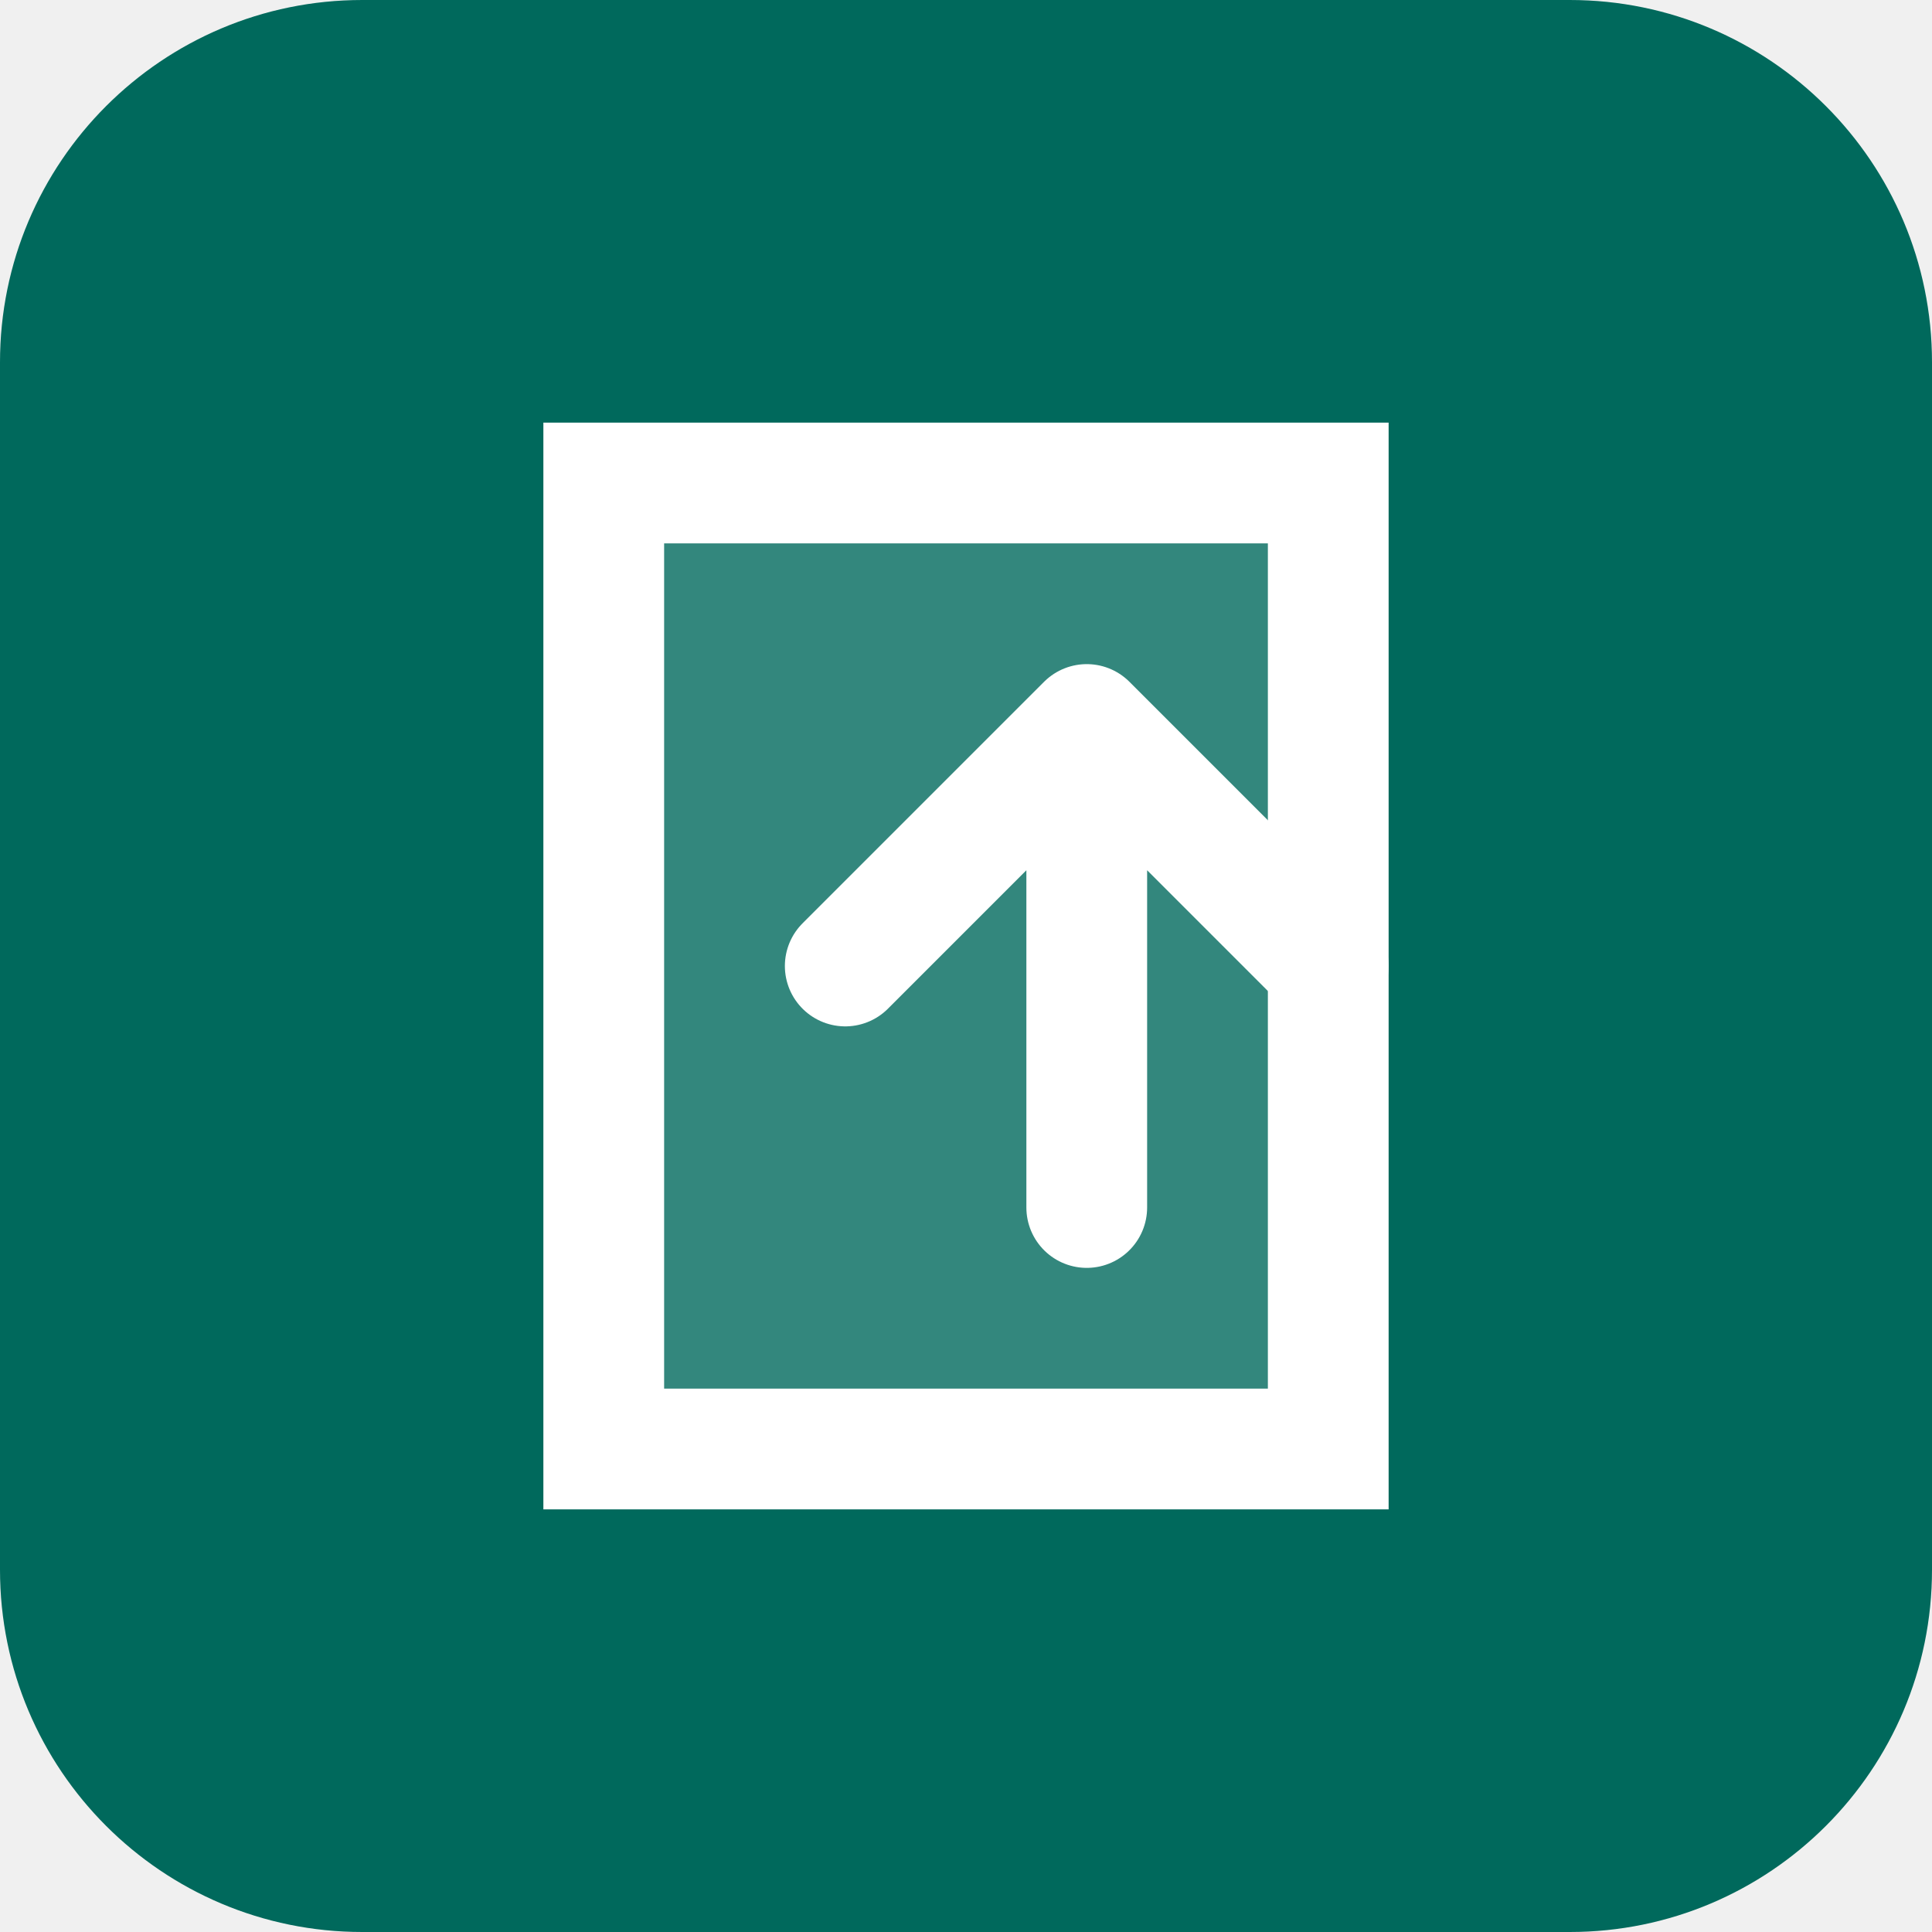
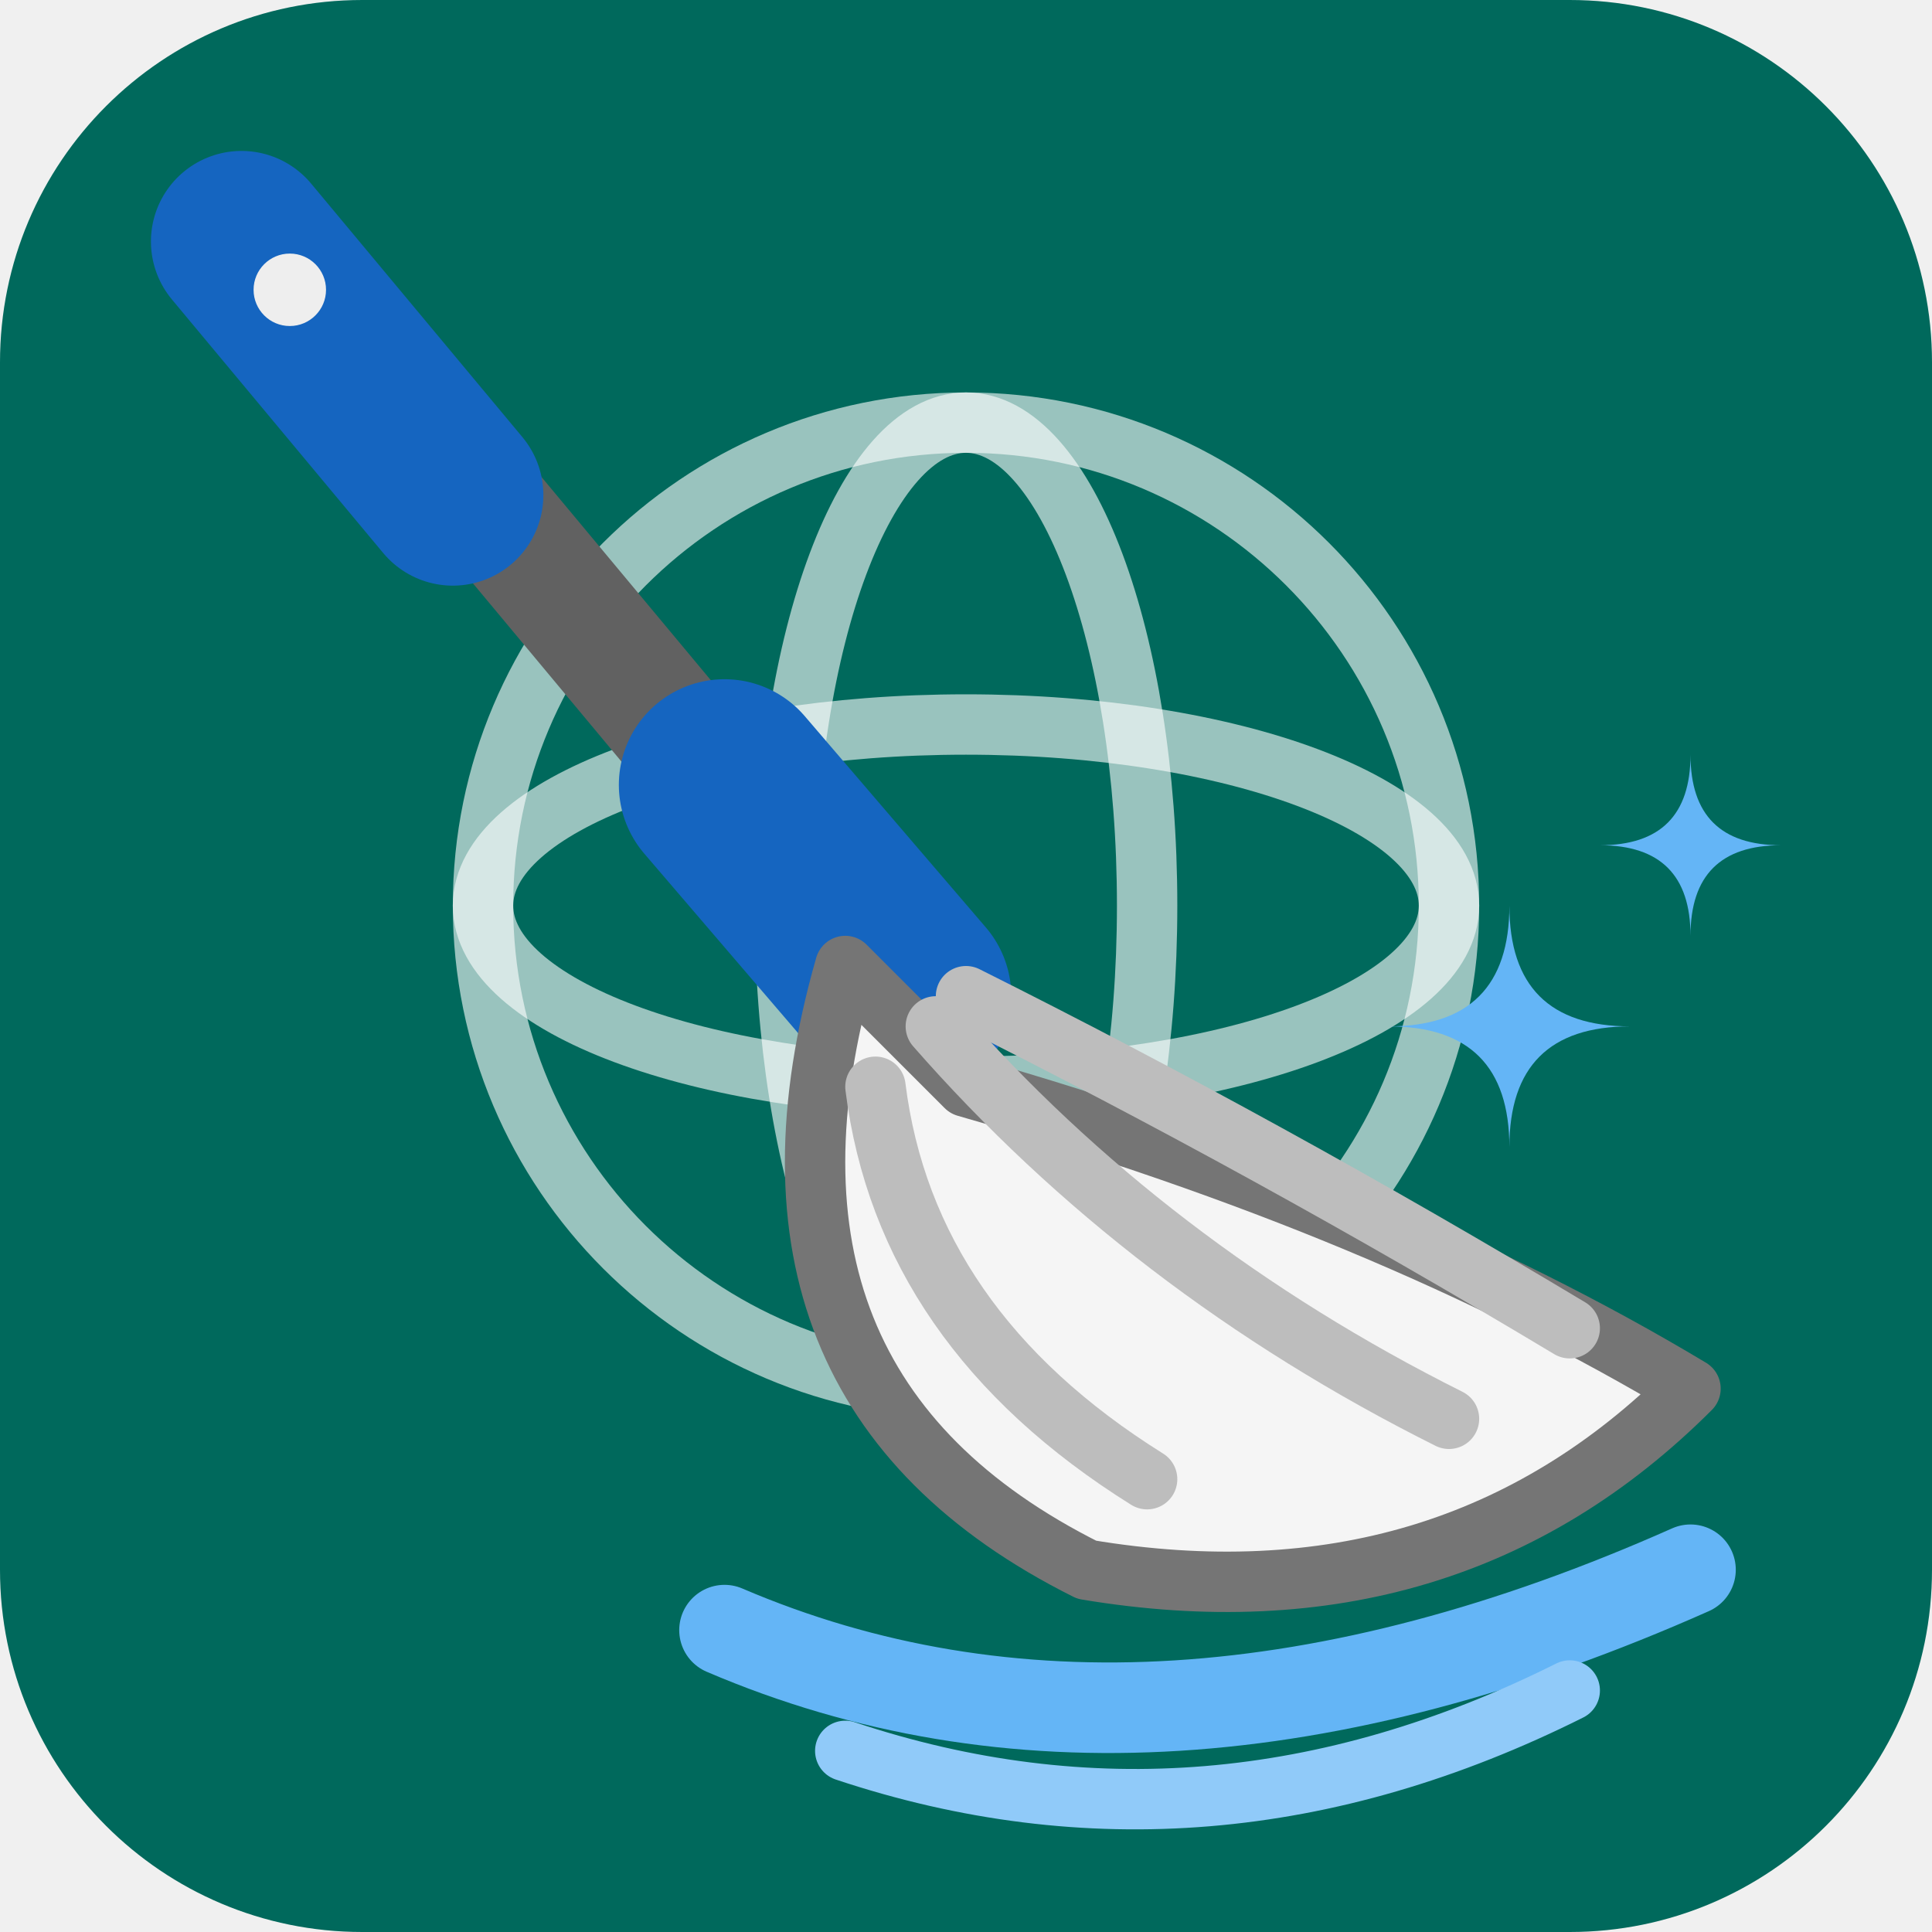
<svg xmlns="http://www.w3.org/2000/svg" width="32" height="32" viewBox="0 0 32 32" fill="none">
  <rect width="32" height="32" rx="6" fill="#00695C" />
-   <path d="M10 8H22V24H10V8Z" fill="white" fill-opacity="0.2" />
-   <path d="M10 8H22V24H10V8Z" stroke="white" stroke-width="2" />
-   <path d="M14 16L18 12L22 16M18 12V20" stroke="white" stroke-width="2" stroke-linecap="round" stroke-linejoin="round" />
+   <path d="M24,15 A8,8 0 1,0 8,15 A8,8 0 1,0 24,15" stroke="white" stroke-opacity="0.6" stroke-width="1" fill="none" />
+   <path d="M24,15 A8,3 0 1,0 8,15 A8,3 0 1,0 24,15" stroke="white" stroke-opacity="0.6" stroke-width="1" fill="none" />
+   <path d="M16,23 A3,8 0 1,0 16,7 A3,8 0 1,0 16,23" stroke="white" stroke-opacity="0.6" stroke-width="1" fill="none" />
+   <path d="M 12,27 Q 19,30 28,26" stroke="#64B5F6" stroke-opacity="1" stroke-width="1.5" stroke-linecap="round" fill="none" />
+   <path d="M 14,29 Q 20,31 26,28" stroke="#90CAF9" stroke-opacity="1" stroke-width="1" stroke-linecap="round" fill="none" />
+   <path d="M 23,17 Q 25,17 25,15 Q 25,17 27,17 Q 25,17 25,19 Q 25,17 23,17 Z" fill="#64B5F6" />
+   <path d="M 26.5,14 Q 28,14 28,12.5 Q 28,14 29.5,14 Q 28,14 28,15.5 Q 28,14 26.5,14 Z" fill="#64B5F6" />
+   <path d="M 6.5,6.5 L 14,15.5" stroke="#616161" stroke-width="2" stroke-linecap="round" fill="none" />
+   <path d="M 4,4 L 7.5,8.2" stroke="#1565C0" stroke-width="3" stroke-linecap="round" fill="none" />
+   <circle cx="4.8" cy="4.8" r="0.6" fill="#EEEEEE" />
+   <path d="M 12,13 L 15,16.5" stroke="#1565C0" stroke-width="3.5" stroke-linecap="round" fill="none" />
+   <path d="M 14,16 Q 12,23 18,26 Q 24,27 28,23 Q 23,20 16,18 Z" fill="#F5F5F5" stroke="#757575" stroke-width="1" stroke-linejoin="round" />
+   <path d="M 14.5,18 Q 15,22 19,24.5" stroke="#BDBDBD" stroke-width="1" fill="none" stroke-linecap="round" />
+   <path d="M 15.5,17 Q 19,21 24,23.5" stroke="#BDBDBD" stroke-width="1" fill="none" stroke-linecap="round" />
+   <path d="M 16,16.5 Q 21,19 26,22" stroke="#BDBDBD" stroke-width="1" fill="none" stroke-linecap="round" />
</svg>
